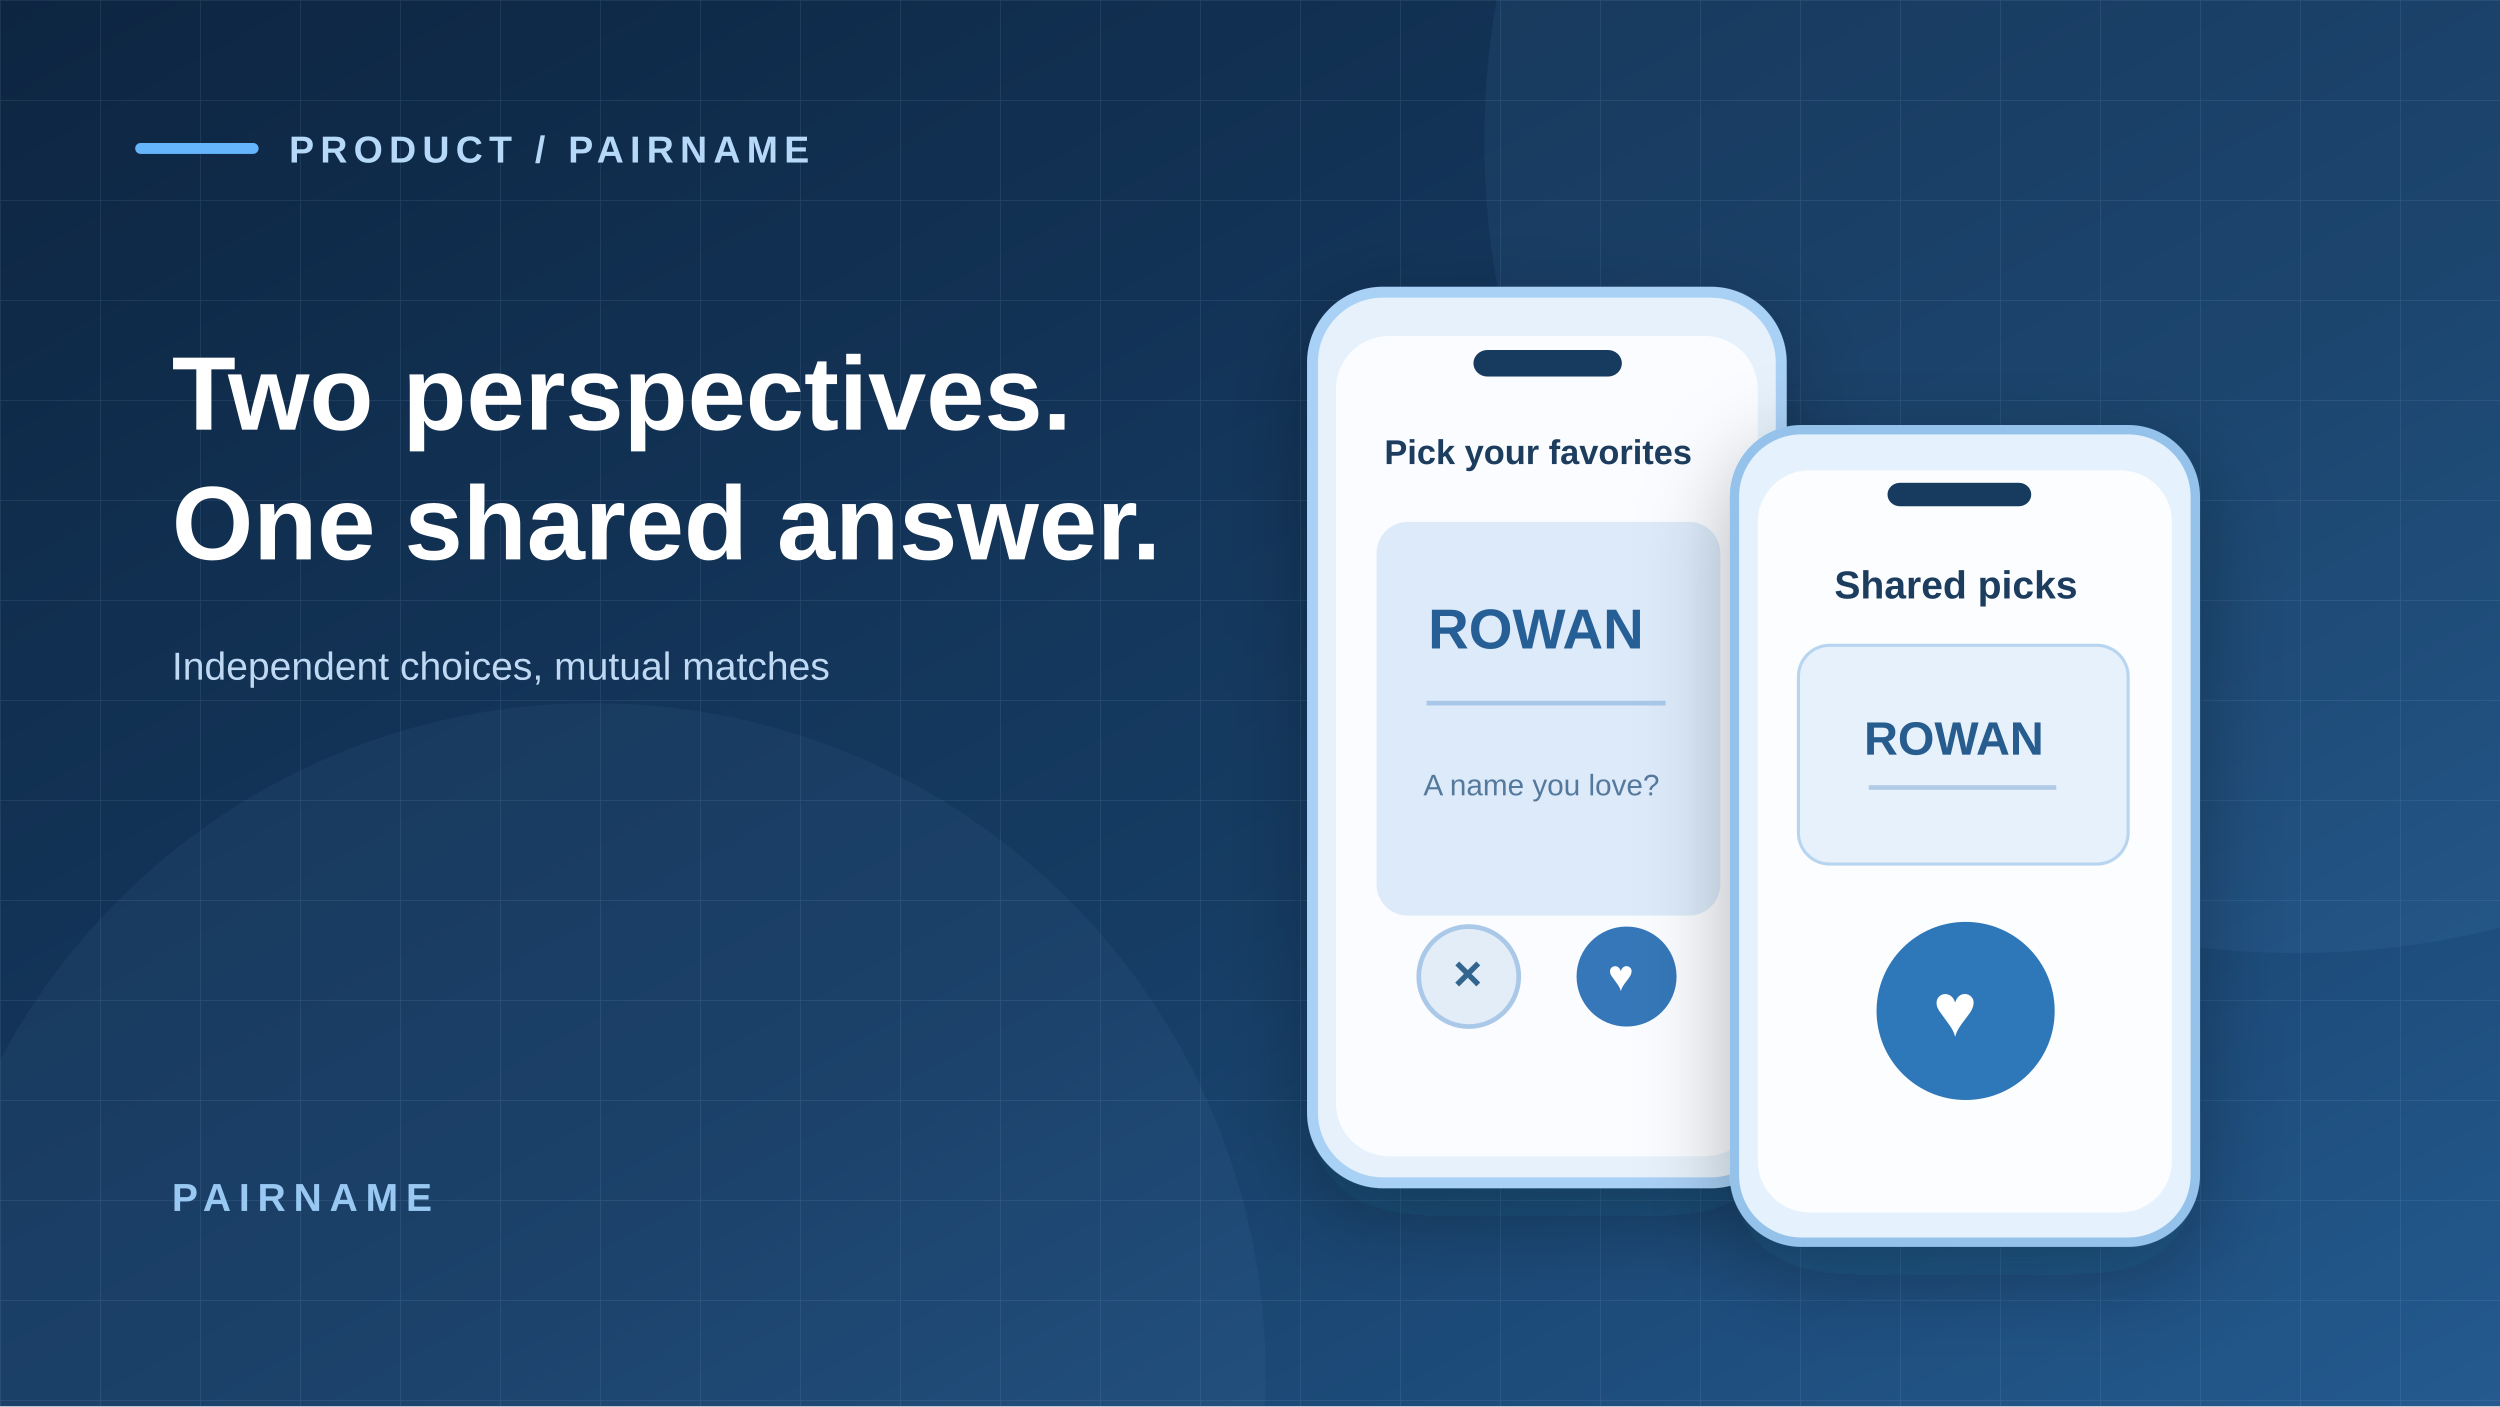
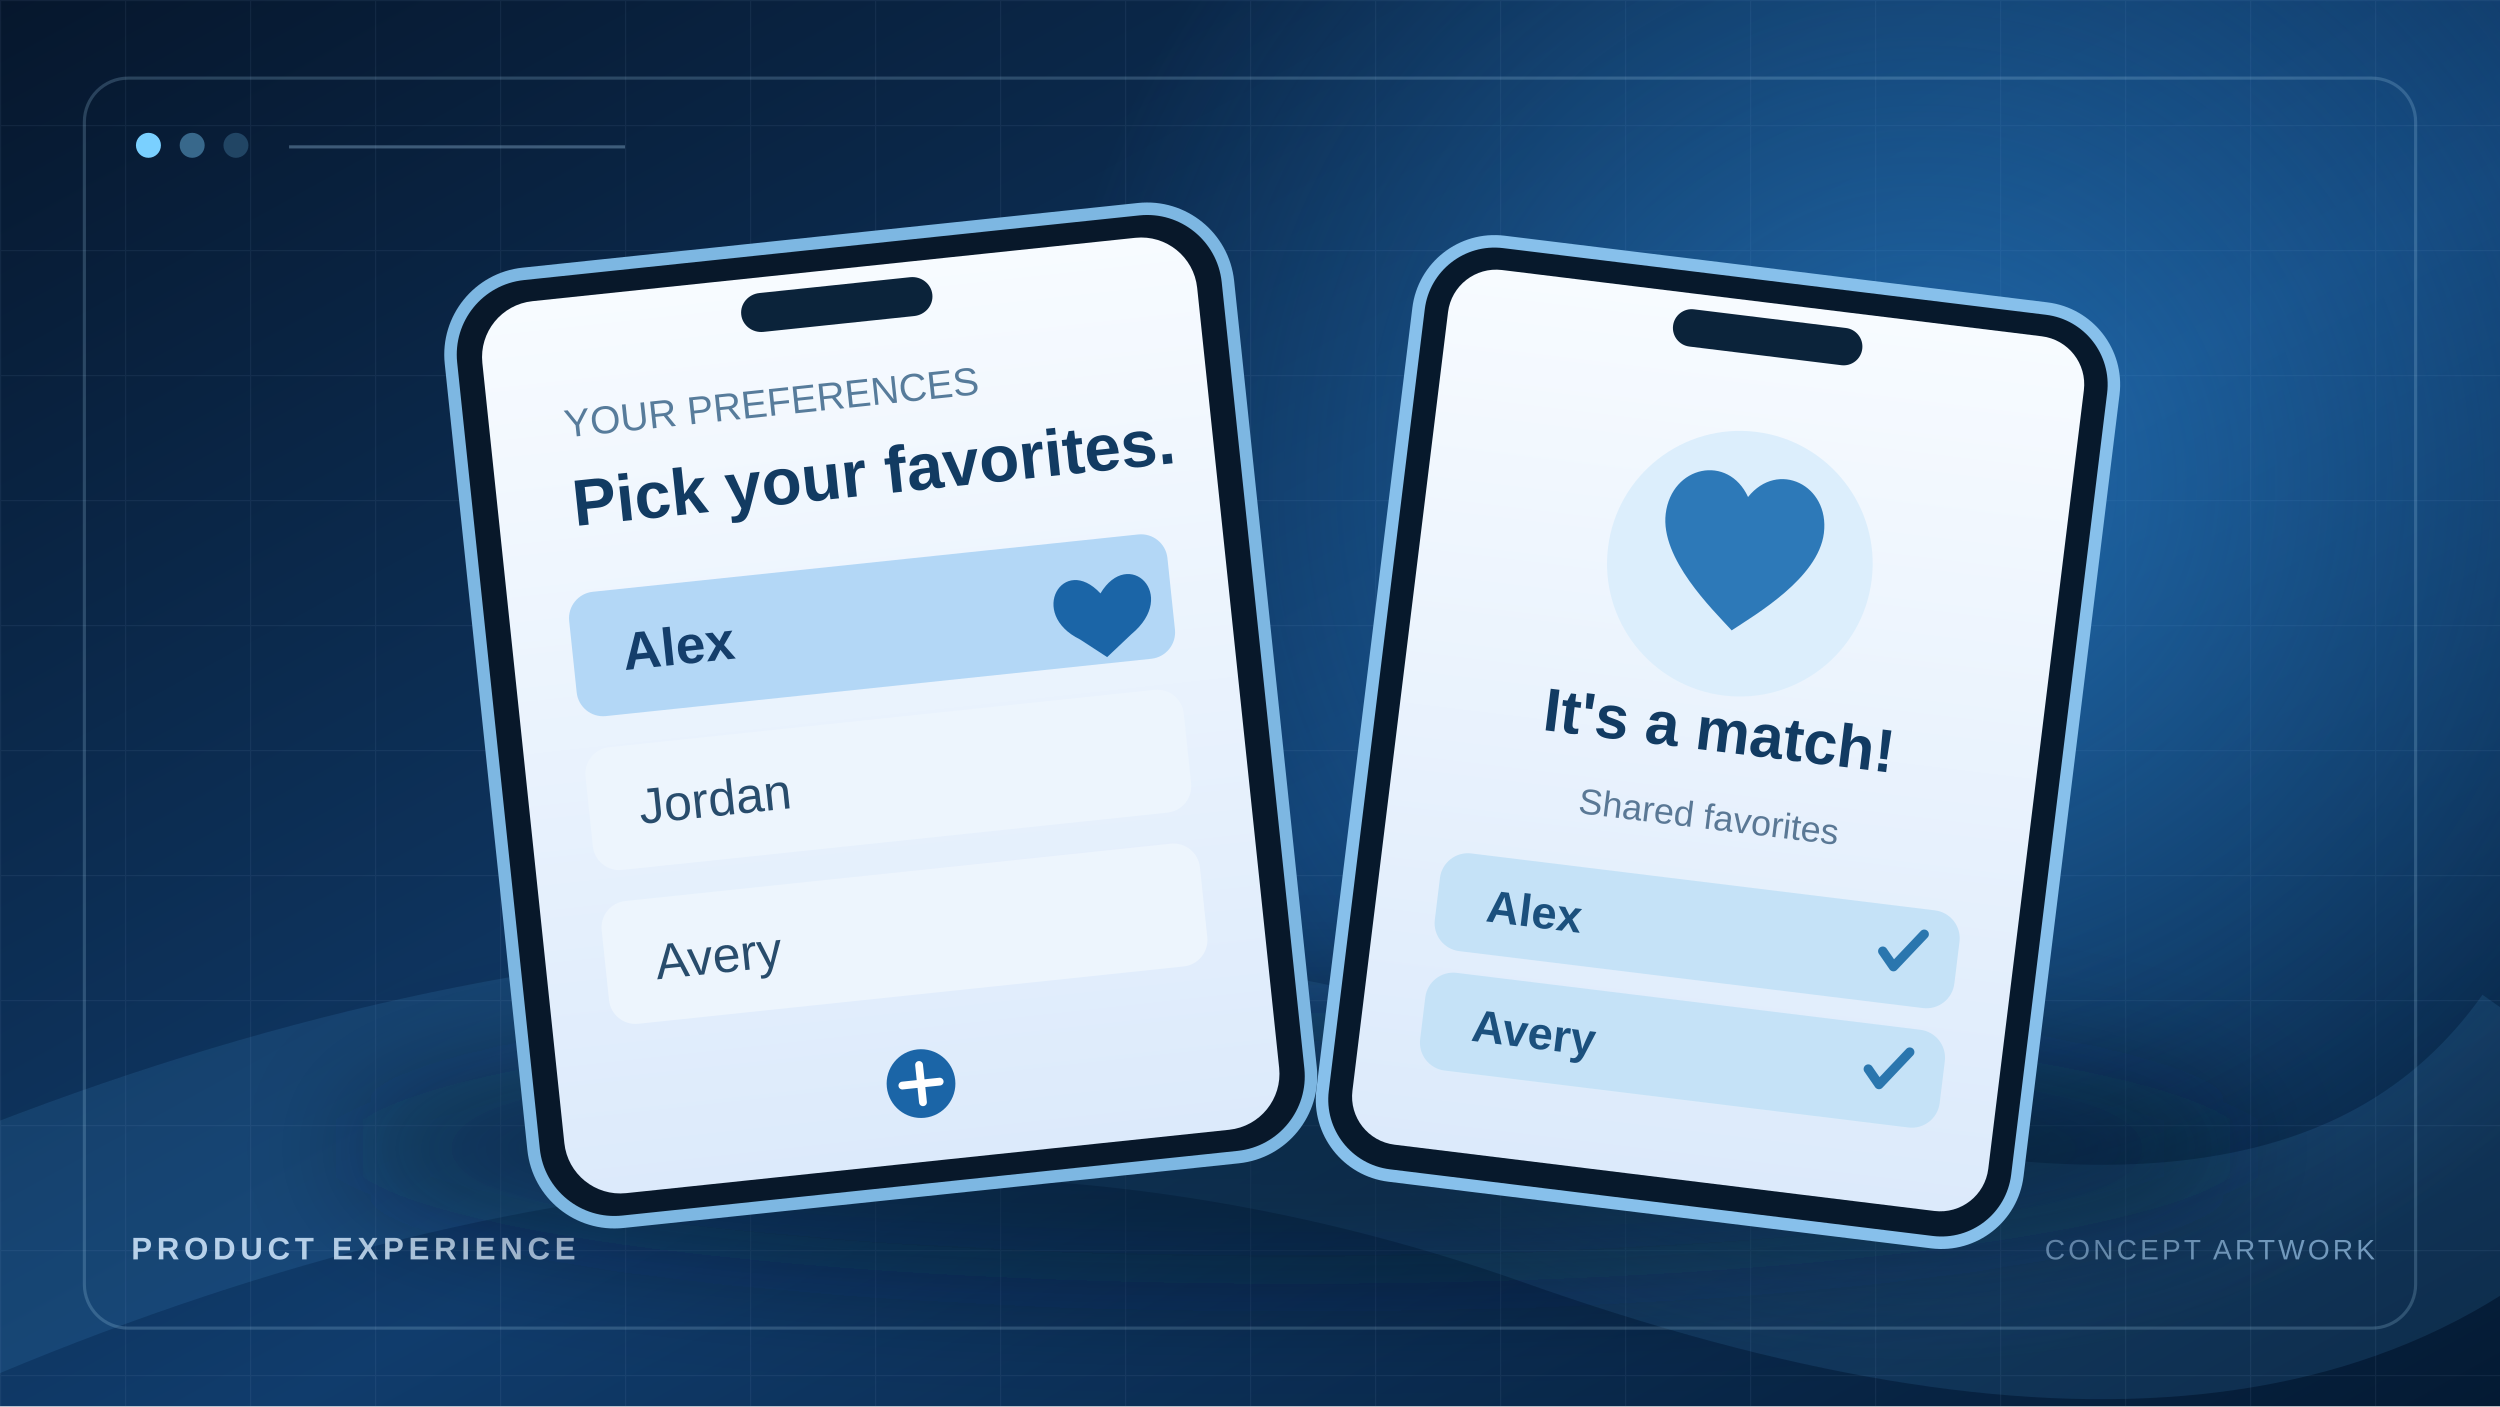
- <svg xmlns="http://www.w3.org/2000/svg" viewBox="0 0 1600 900" role="img" aria-label="PRODUCT  /  PAIRNAME">
+ <svg xmlns="http://www.w3.org/2000/svg" viewBox="0 0 1600 900" role="img" aria-label="Product experience conceptual portfolio artwork">
  <defs>
    <linearGradient id="bg" x1="0" y1="0" x2="1" y2="1">
-       <stop stop-color="#0d2541" />
-       <stop offset=".58" stop-color="#163d65" />
-       <stop offset="1" stop-color="#245a8f" />
+       <stop stop-color="#06172d" />
+       <stop offset=".56" stop-color="#103c6c" />
+       <stop offset="1" stop-color="#041a33" />
    </linearGradient>
+     <radialGradient id="glow">
+       <stop stop-color="#2f92e4" stop-opacity=".53" />
+       <stop offset="1" stop-color="#2f92e4" stop-opacity="0" />
+     </radialGradient>
    <linearGradient id="glass" x1="0" y1="0" x2="1" y2="1">
-       <stop stop-color="#ffffff" />
-       <stop offset="1" stop-color="#dbeafb" />
+       <stop stop-color="#1c517e" />
+       <stop offset="1" stop-color="#092643" />
    </linearGradient>
-     <pattern id="grid" width="64" height="64" patternUnits="userSpaceOnUse">
-       <path d="M64 0H0V64" fill="none" stroke="#a5c7eb" stroke-width="1" opacity=".13" />
+     <linearGradient id="panel" x1="0" y1="0" x2="0" y2="1">
+       <stop stop-color="#f7fbff" />
+       <stop offset="1" stop-color="#dceafb" />
+     </linearGradient>
+     <linearGradient id="blue" x1="0" y1="0" x2="1" y2="1">
+       <stop stop-color="#7fceff" />
+       <stop offset="1" stop-color="#176db9" />
+     </linearGradient>
+     <filter id="shadow" x="-50%" y="-50%" width="200%" height="200%">
+       <feGaussianBlur stdDeviation="20" />
+     </filter>
+     <filter id="soft" x="-50%" y="-50%" width="200%" height="200%">
+       <feGaussianBlur stdDeviation="38" />
+     </filter>
+     <pattern id="grid" width="80" height="80" patternUnits="userSpaceOnUse">
+       <path d="M 80 0 L 0 0 0 80" fill="none" stroke="#a2c7e8" stroke-opacity=".075" stroke-width="1.5" />
    </pattern>
-     <filter id="shadow" x="-30%" y="-30%" width="160%" height="160%">
-       <feDropShadow dx="0" dy="18" stdDeviation="28" flood-color="#061526" flood-opacity=".28" />
-     </filter>
  </defs>
  <rect width="1600" height="900" fill="url(#bg)" />
  <rect width="1600" height="900" fill="url(#grid)" />
-   <circle cx="1470" cy="90" r="520" fill="#6daff0" opacity=".07" />
-   <circle cx="380" cy="880" r="430" fill="#8bc9ff" opacity=".05" />
-   <path d="M90 95h72" stroke="#64b5fb" stroke-width="7" stroke-linecap="round" />
-   <text x="185" y="104" fill="#b6d9f9" font-family="Arial,Helvetica,sans-serif" font-size="24" font-weight="700" letter-spacing="4">PRODUCT  /  PAIRNAME</text>
-   <text x="110" y="275" fill="#fff" font-family="Arial,Helvetica,sans-serif" font-size="67" font-weight="600">Two perspectives.</text>
-   <text x="110" y="358" fill="#fff" font-family="Arial,Helvetica,sans-serif" font-size="67" font-weight="600">One shared answer.</text>
-   <text x="110" y="435" fill="#bfd8f3" font-family="Arial,Helvetica,sans-serif" font-size="25" font-weight="400">Independent choices, mutual matches</text>
-   <g filter="url(#shadow)">
-     <rect x="840" y="187" width="300" height="570" rx="45" fill="#e6f1fb" stroke="#a9d0f5" stroke-width="7" />
-     <rect x="855" y="215" width="270" height="525" rx="34" fill="#fafcff" />
-     <rect x="943" y="224" width="95" height="17" rx="9" fill="#173b5f" />
-     <text x="886" y="297" fill="#1c3c5d" font-family="Arial,Helvetica,sans-serif" font-size="22" font-weight="700">Pick your favorites</text>
-     <rect x="881" y="334" width="220" height="252" rx="20" fill="#dceafa" />
-     <text x="914" y="415" fill="#265e95" font-family="Arial,Helvetica,sans-serif" font-size="36" font-weight="600">ROWAN</text>
-     <path d="M913 450h153" stroke="#a9c8e9" stroke-width="3" />
-     <text x="911" y="509" fill="#55799c" font-family="Arial,Helvetica,sans-serif" font-size="19" font-weight="500">A name you love?</text>
-     <circle cx="940" cy="625" r="32" fill="#e3edf7" stroke="#aac8e8" stroke-width="3" />
-     <circle cx="1041" cy="625" r="32" fill="#3477b8" />
-     <text x="930" y="634" fill="#33668f" font-family="Arial,Helvetica,sans-serif" font-size="32" font-weight="600">×</text>
-     <text x="1029" y="634" fill="#fff" font-family="Arial,Helvetica,sans-serif" font-size="28" font-weight="600">♥</text>
+   <circle cx="1230" cy="310" r="560" fill="url(#glow)" />
+   <path d="M-30 810Q520 580 1000 750T1650 680" fill="none" stroke="#58b1f5" stroke-opacity=".12" stroke-width="150" />
+   <rect x="54" y="50" width="1492" height="800" rx="28" fill="none" stroke="#a5d1ef" stroke-opacity=".22" stroke-width="2" />
+   <circle cx="95" cy="93" r="8" fill="#7ad0ff" />
+   <circle cx="123" cy="93" r="8" fill="#7ad0ff" opacity=".42" />
+   <circle cx="151" cy="93" r="8" fill="#7ad0ff" opacity=".22" />
+   <path d="M185 94H400" stroke="#a1c9e9" stroke-opacity=".35" stroke-width="2" />
+   <text x="84" y="806" fill="#d4eaff" opacity=".85" font-family="Arial, sans-serif" font-size="20" font-weight="700" letter-spacing="3">PRODUCT EXPERIENCE</text>
+   <text x="1520" y="806" text-anchor="end" fill="#93bce0" opacity=".75" font-family="Arial, sans-serif" font-size="18" letter-spacing="2">CONCEPT ARTWORK</text>
+   <ellipse cx="830" cy="735" rx="610" ry="86" fill="#030a15" opacity=".42" filter="url(#soft)" />
+   <g transform="translate(315 152) rotate(-6 258 318)">
+     <rect x="0" y="0" width="500" height="610" rx="52" fill="#08182a" stroke="#7db7e2" stroke-width="8" />
+     <rect x="20" y="18" width="460" height="574" rx="36" fill="url(#panel)" />
+     <rect x="188" y="28" width="123" height="25" rx="13" fill="#0b233a" />
+     <text x="68" y="107" font-family="Arial,sans-serif" font-size="25" fill="#577c9b">YOUR PREFERENCES</text>
+     <text x="68" y="164" font-family="Arial,sans-serif" font-weight="700" font-size="42" fill="#123b62">Pick your favorites.</text>
+     <rect x="58" y="207" width="385" height="80" rx="17" fill="#b3d7f6" />
+     <text x="90" y="259" font-family="Arial,sans-serif" font-size="34" font-weight="600" fill="#143e6b">Alex</text>
+     <path d="M398 242c-21-28-48 8-16 28l16 13 17-13c33-22 4-56-17-28z" fill="#1b65a7" />
+     <rect x="58" y="307" width="385" height="79" rx="17" fill="#edf5fd" />
+     <text x="90" y="358" font-family="Arial,sans-serif" font-size="32" fill="#284c6c">Jordan</text>
+     <rect x="58" y="406" width="385" height="79" rx="17" fill="#edf5fd" />
+     <text x="90" y="458" font-family="Arial,sans-serif" font-size="32" fill="#284c6c">Avery</text>
+     <circle cx="251" cy="542" r="22" fill="#1b65a7" />
+     <path d="M239 542h24m-12-12v24" stroke="white" stroke-width="5" stroke-linecap="round" />
  </g>
-   <g filter="url(#shadow)">
-     <rect x="1110" y="275" width="295" height="520" rx="43" fill="#e5f1fc" stroke="#95c2ea" stroke-width="6" />
-     <rect x="1125" y="301" width="265" height="475" rx="33" fill="#fbfdff" />
-     <rect x="1208" y="309" width="92" height="15" rx="8" fill="#173b5f" />
-     <text x="1174" y="383" fill="#1c3c5d" font-family="Arial,Helvetica,sans-serif" font-size="25" font-weight="700">Shared picks</text>
-     <rect x="1151" y="413" width="211" height="140" rx="20" fill="#e6f1fb" stroke="#b8d5f0" stroke-width="2" />
-     <text x="1193" y="483" fill="#275b8e" font-family="Arial,Helvetica,sans-serif" font-size="30" font-weight="700">ROWAN</text>
-     <path d="M1196 504h120" stroke="#b1cbe7" stroke-width="3" />
-     <circle cx="1258" cy="647" r="57" fill="#2e77b8" />
-     <text x="1237" y="663" fill="#ffffff" font-family="Arial,Helvetica,sans-serif" font-size="48" font-weight="700">♥</text>
+   <g transform="translate(875 174) rotate(7 225 305)">
+     <rect x="0" y="0" width="448" height="602" rx="49" fill="#07192c" stroke="#87c0eb" stroke-width="8" />
+     <rect x="19" y="18" width="410" height="564" rx="31" fill="url(#panel)" />
+     <rect x="163" y="28" width="122" height="24" rx="12" fill="#0b233a" />
+     <circle cx="224" cy="186" r="85" fill="#dceefc" />
+     <path d="M224 229c-14-12-51-40-51-69 0-31 35-43 51-17 16-26 51-14 51 17 0 29-37 57-51 69z" fill="#2d79b8" />
+     <text x="224" y="307" text-anchor="middle" font-family="Arial,sans-serif" font-size="39" font-weight="700" fill="#123b62">It's a match!</text>
+     <text x="224" y="357" text-anchor="middle" font-family="Arial,sans-serif" font-size="23" fill="#5a7895">Shared favorites</text>
+     <rect x="58" y="391" width="335" height="63" rx="18" fill="#c5e2f7" />
+     <text x="90" y="433" font-family="Arial,sans-serif" font-size="29" font-weight="600" fill="#1b507d">Alex</text>
+     <path d="M345 421l8 9 17-23" fill="none" stroke="#2a76ae" stroke-width="6" stroke-linecap="round" stroke-linejoin="round" />
+     <rect x="58" y="468" width="335" height="63" rx="18" fill="#c5e2f7" />
+     <text x="90" y="510" font-family="Arial,sans-serif" font-size="29" font-weight="600" fill="#1b507d">Avery</text>
+     <path d="M345 497l8 9 17-23" fill="none" stroke="#2a76ae" stroke-width="6" stroke-linecap="round" stroke-linejoin="round" />
  </g>
-   <text x="110" y="775" fill="#99c8f2" font-family="Arial,Helvetica,sans-serif" font-size="25" font-weight="700" letter-spacing="5">PAIRNAME</text>
</svg>
